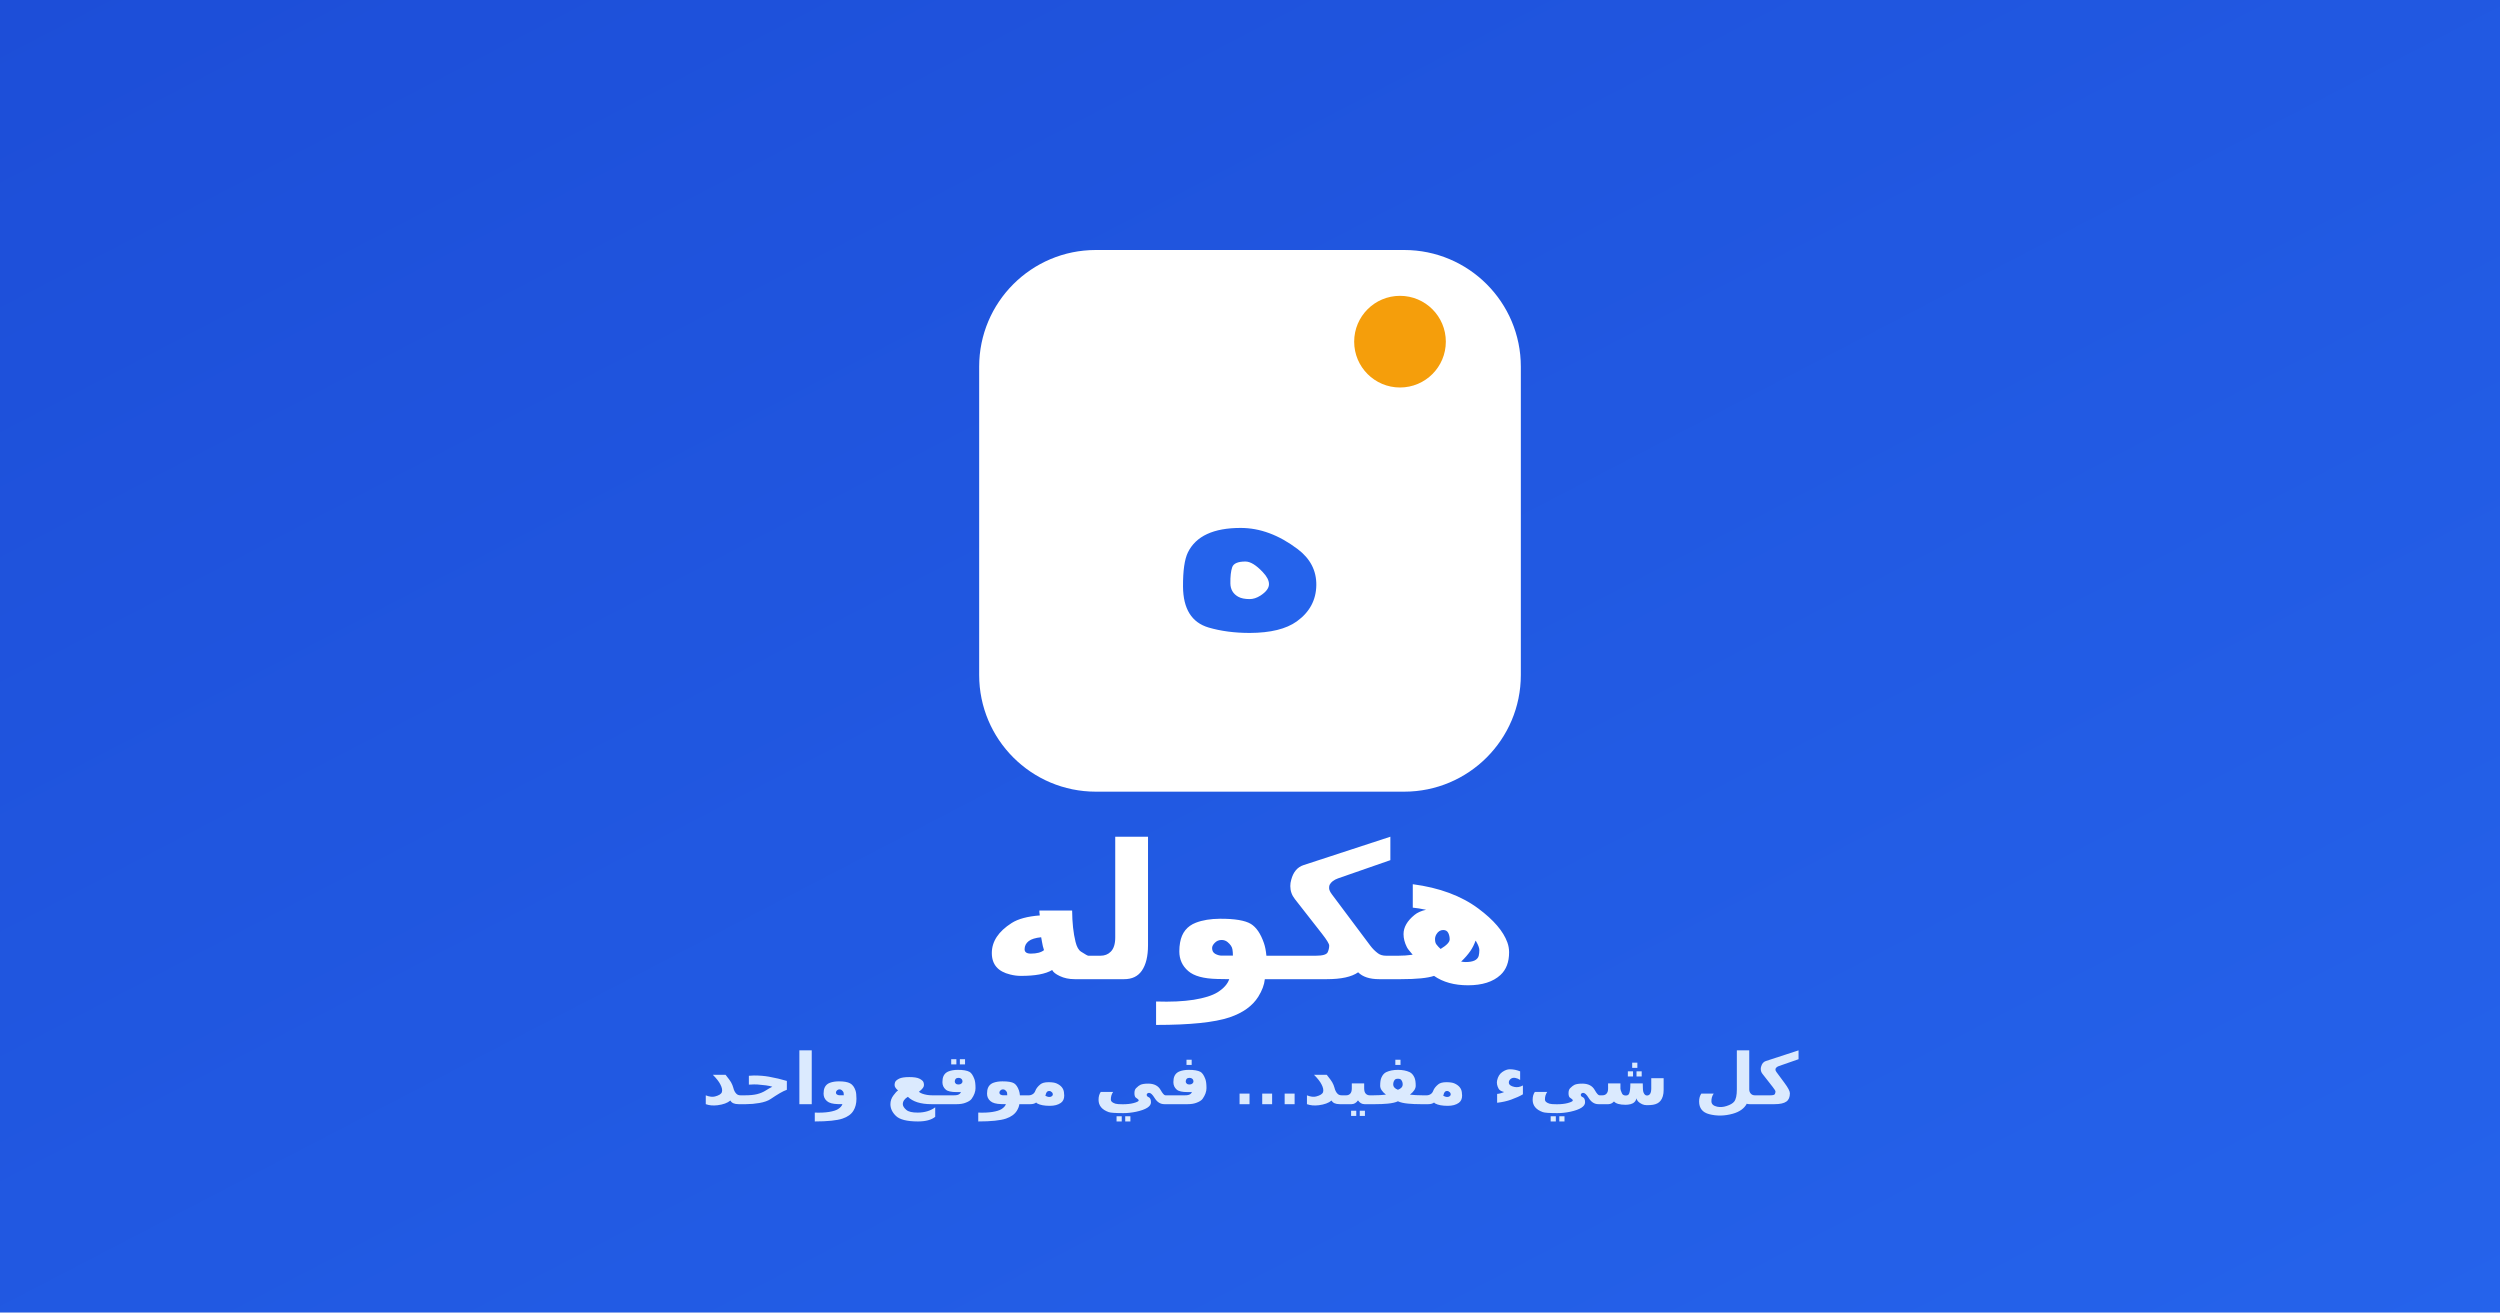
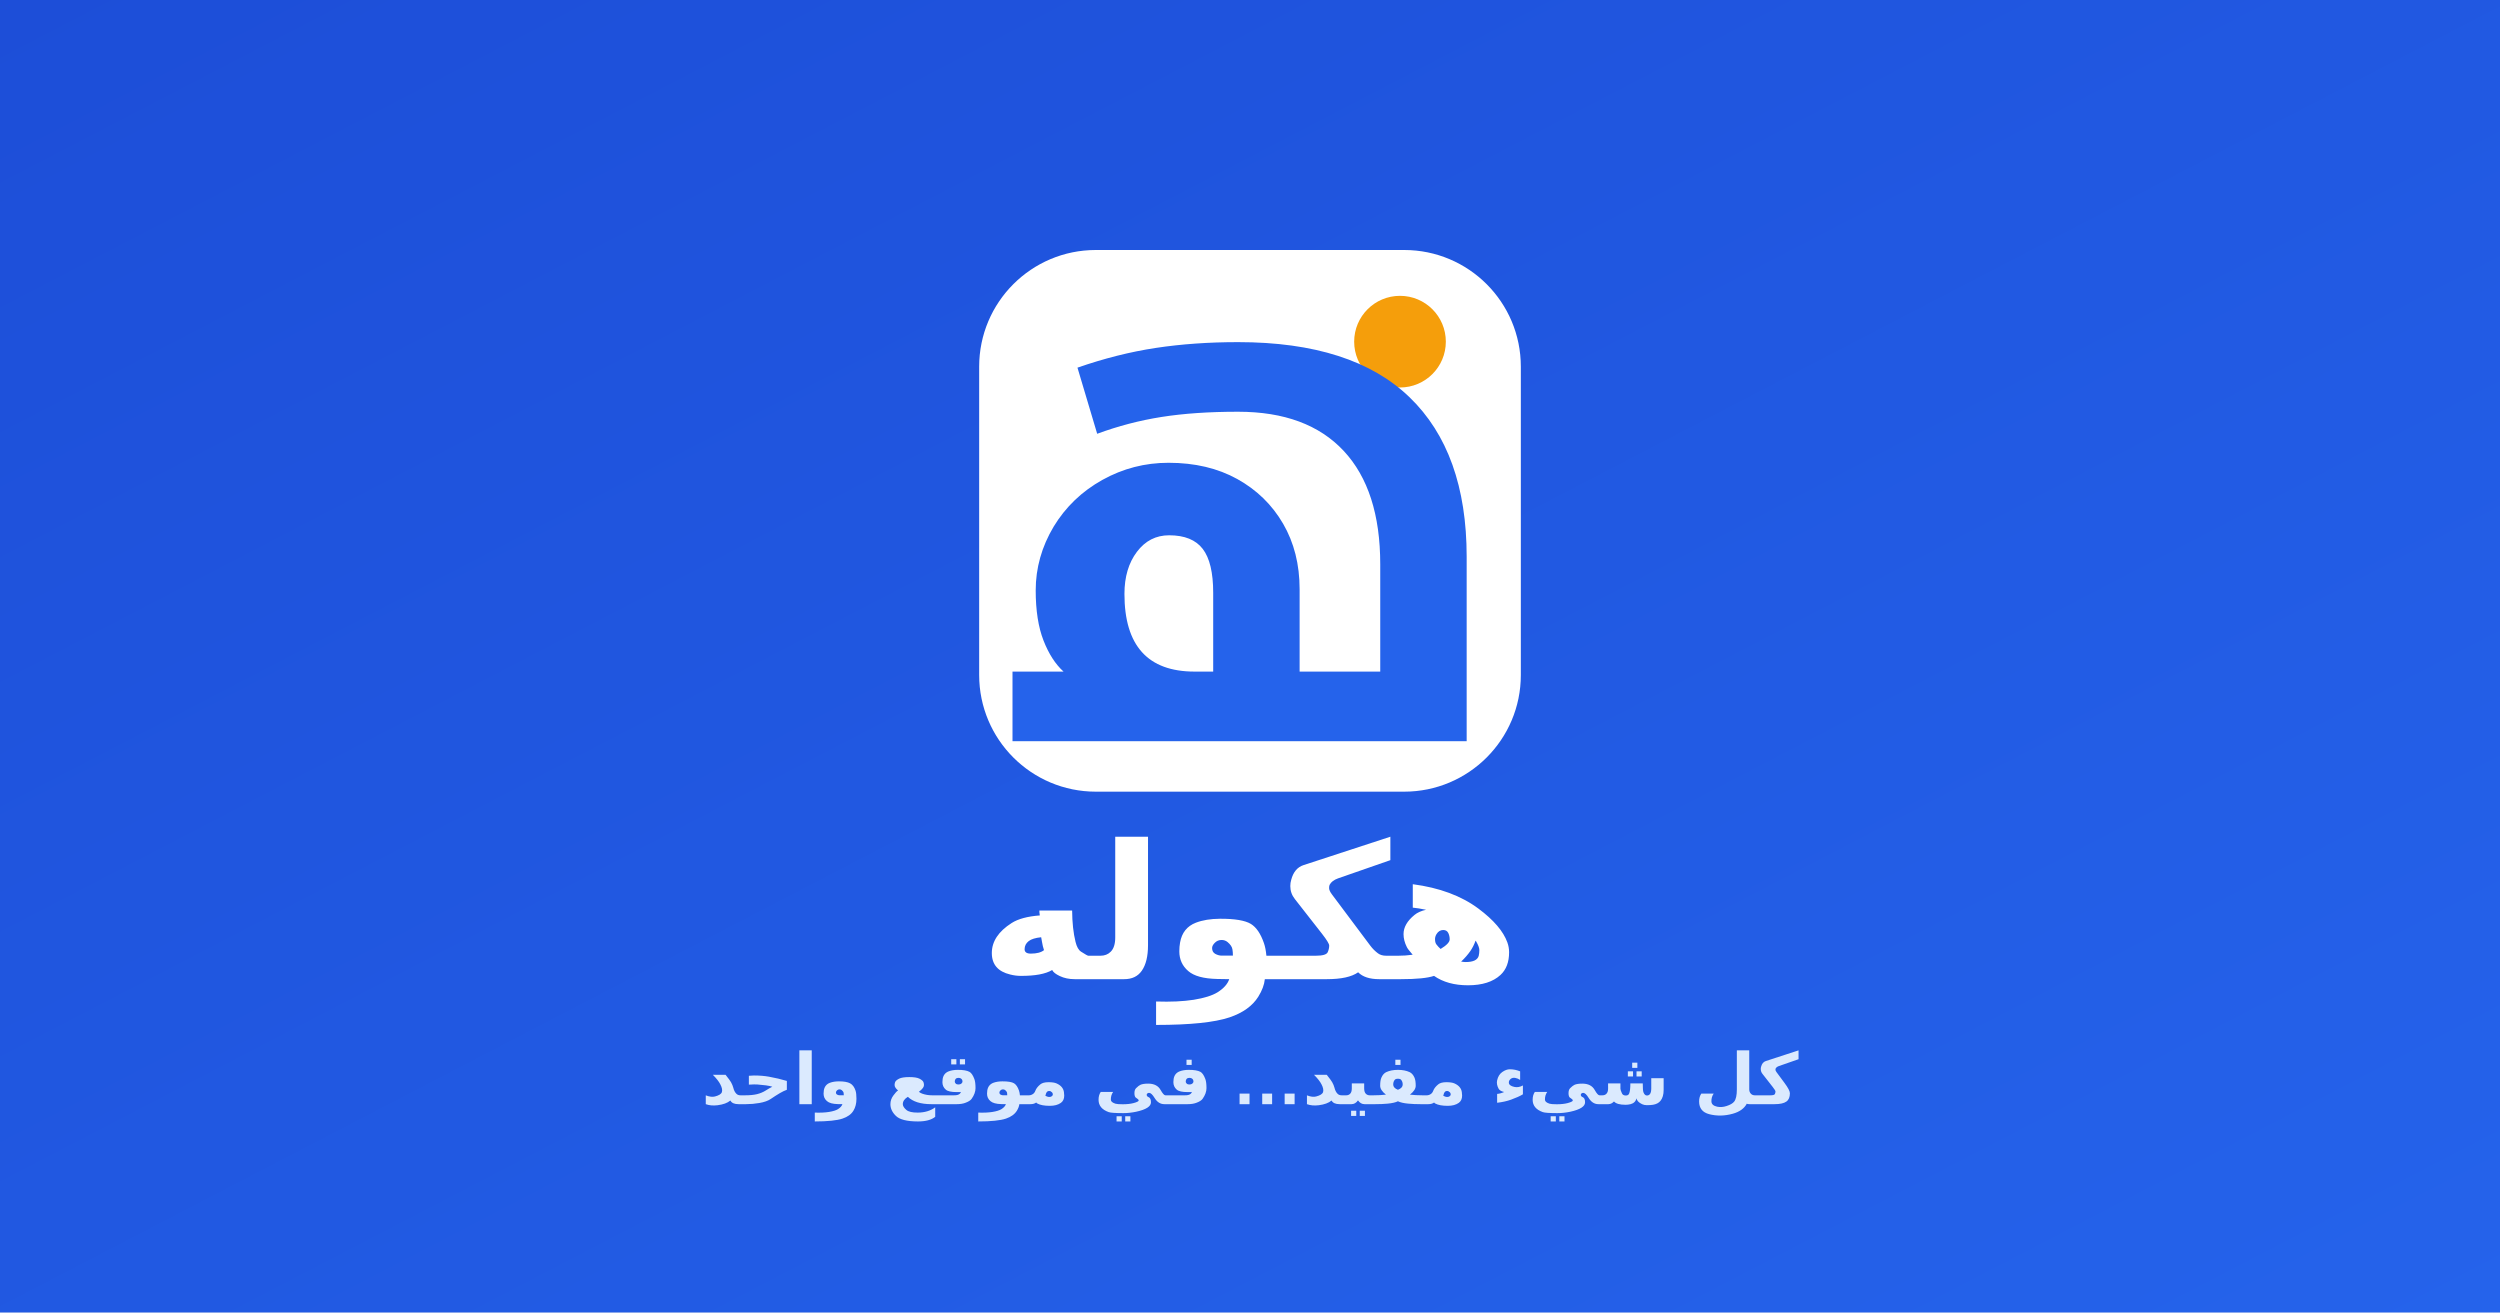
<svg xmlns="http://www.w3.org/2000/svg" viewBox="0 0 1200 630">
  <defs>
    <linearGradient id="bg" x1="0" y1="0" x2="1" y2="1">
      <stop offset="0%" stop-color="#1d4ed8" />
      <stop offset="100%" stop-color="#2563eb" />
    </linearGradient>
  </defs>
  <rect width="1200" height="630" fill="url(#bg)" />
  <rect x="470" y="120" width="260" height="260" rx="56" fill="#ffffff" />
  <circle cx="672" cy="164" r="22" fill="#f59e0b" />
-   <text x="600" y="300" font-family="Tahoma, Arial, sans-serif" font-size="130" font-weight="900" fill="#2563eb" text-anchor="middle">ه</text>
+   <g fill="#2563eb">
+     <g transform="translate(467.903 355.775) scale(0.556833)">
+       <path d="M424 0L32.50 0L32.50-60L76.50-60Q66-69.50 59.25-86.75Q52.50-104 52.50-130Q52.50-159 68-185Q83.50-210.50 110-225.25Q136.50-240 167-240Q201-240 226.25-226Q251.50-212 265.75-187.50Q280-163 280-131L280-60L349.50-60L349.50-152.50Q349.50-216.50 318-250.25Q286.50-284 227-284Q189.50-284 161-279.50Q132.50-275 105.50-265L88.50-322Q123-334 156-339Q189-344 227-344Q325.50-344 374.75-296.50Q424-249 424-159L424 0M189.50-60L205.50-60L205.50-128Q205.50-154 196.50-165.75Q187.50-177.50 167.50-177.50Q150.50-177.50 139.75-163.25Q129-149 129-127Q129-60 189.50-60" />
+     </g>
+   </g>
  <text x="600" y="470" font-family="Tahoma, Arial, sans-serif" font-size="90" font-weight="800" fill="#ffffff" text-anchor="middle">هكوله</text>
  <text x="600" y="530" font-family="Tahoma, Arial, sans-serif" font-size="34" font-weight="600" fill="#dbeafe" text-anchor="middle">كل شيء مفيد… في موقع واحد</text>
</svg>
